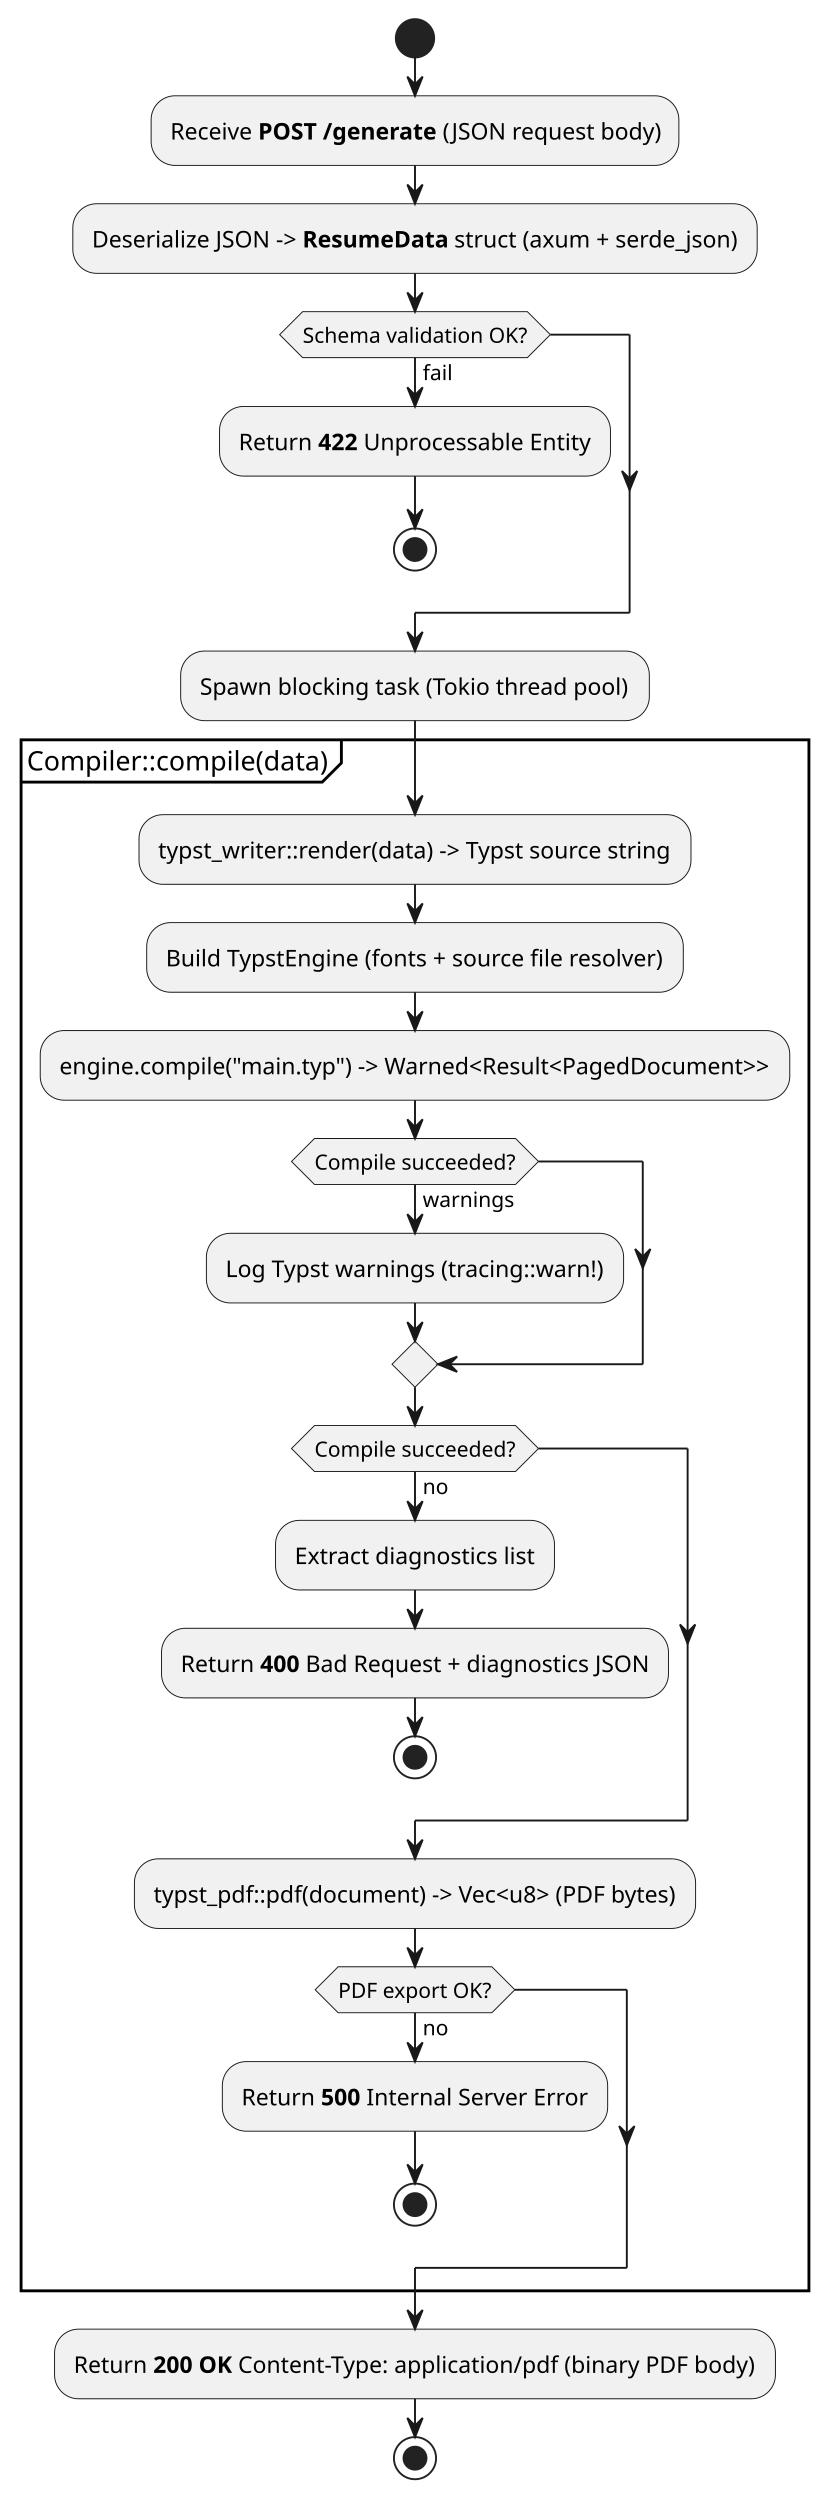
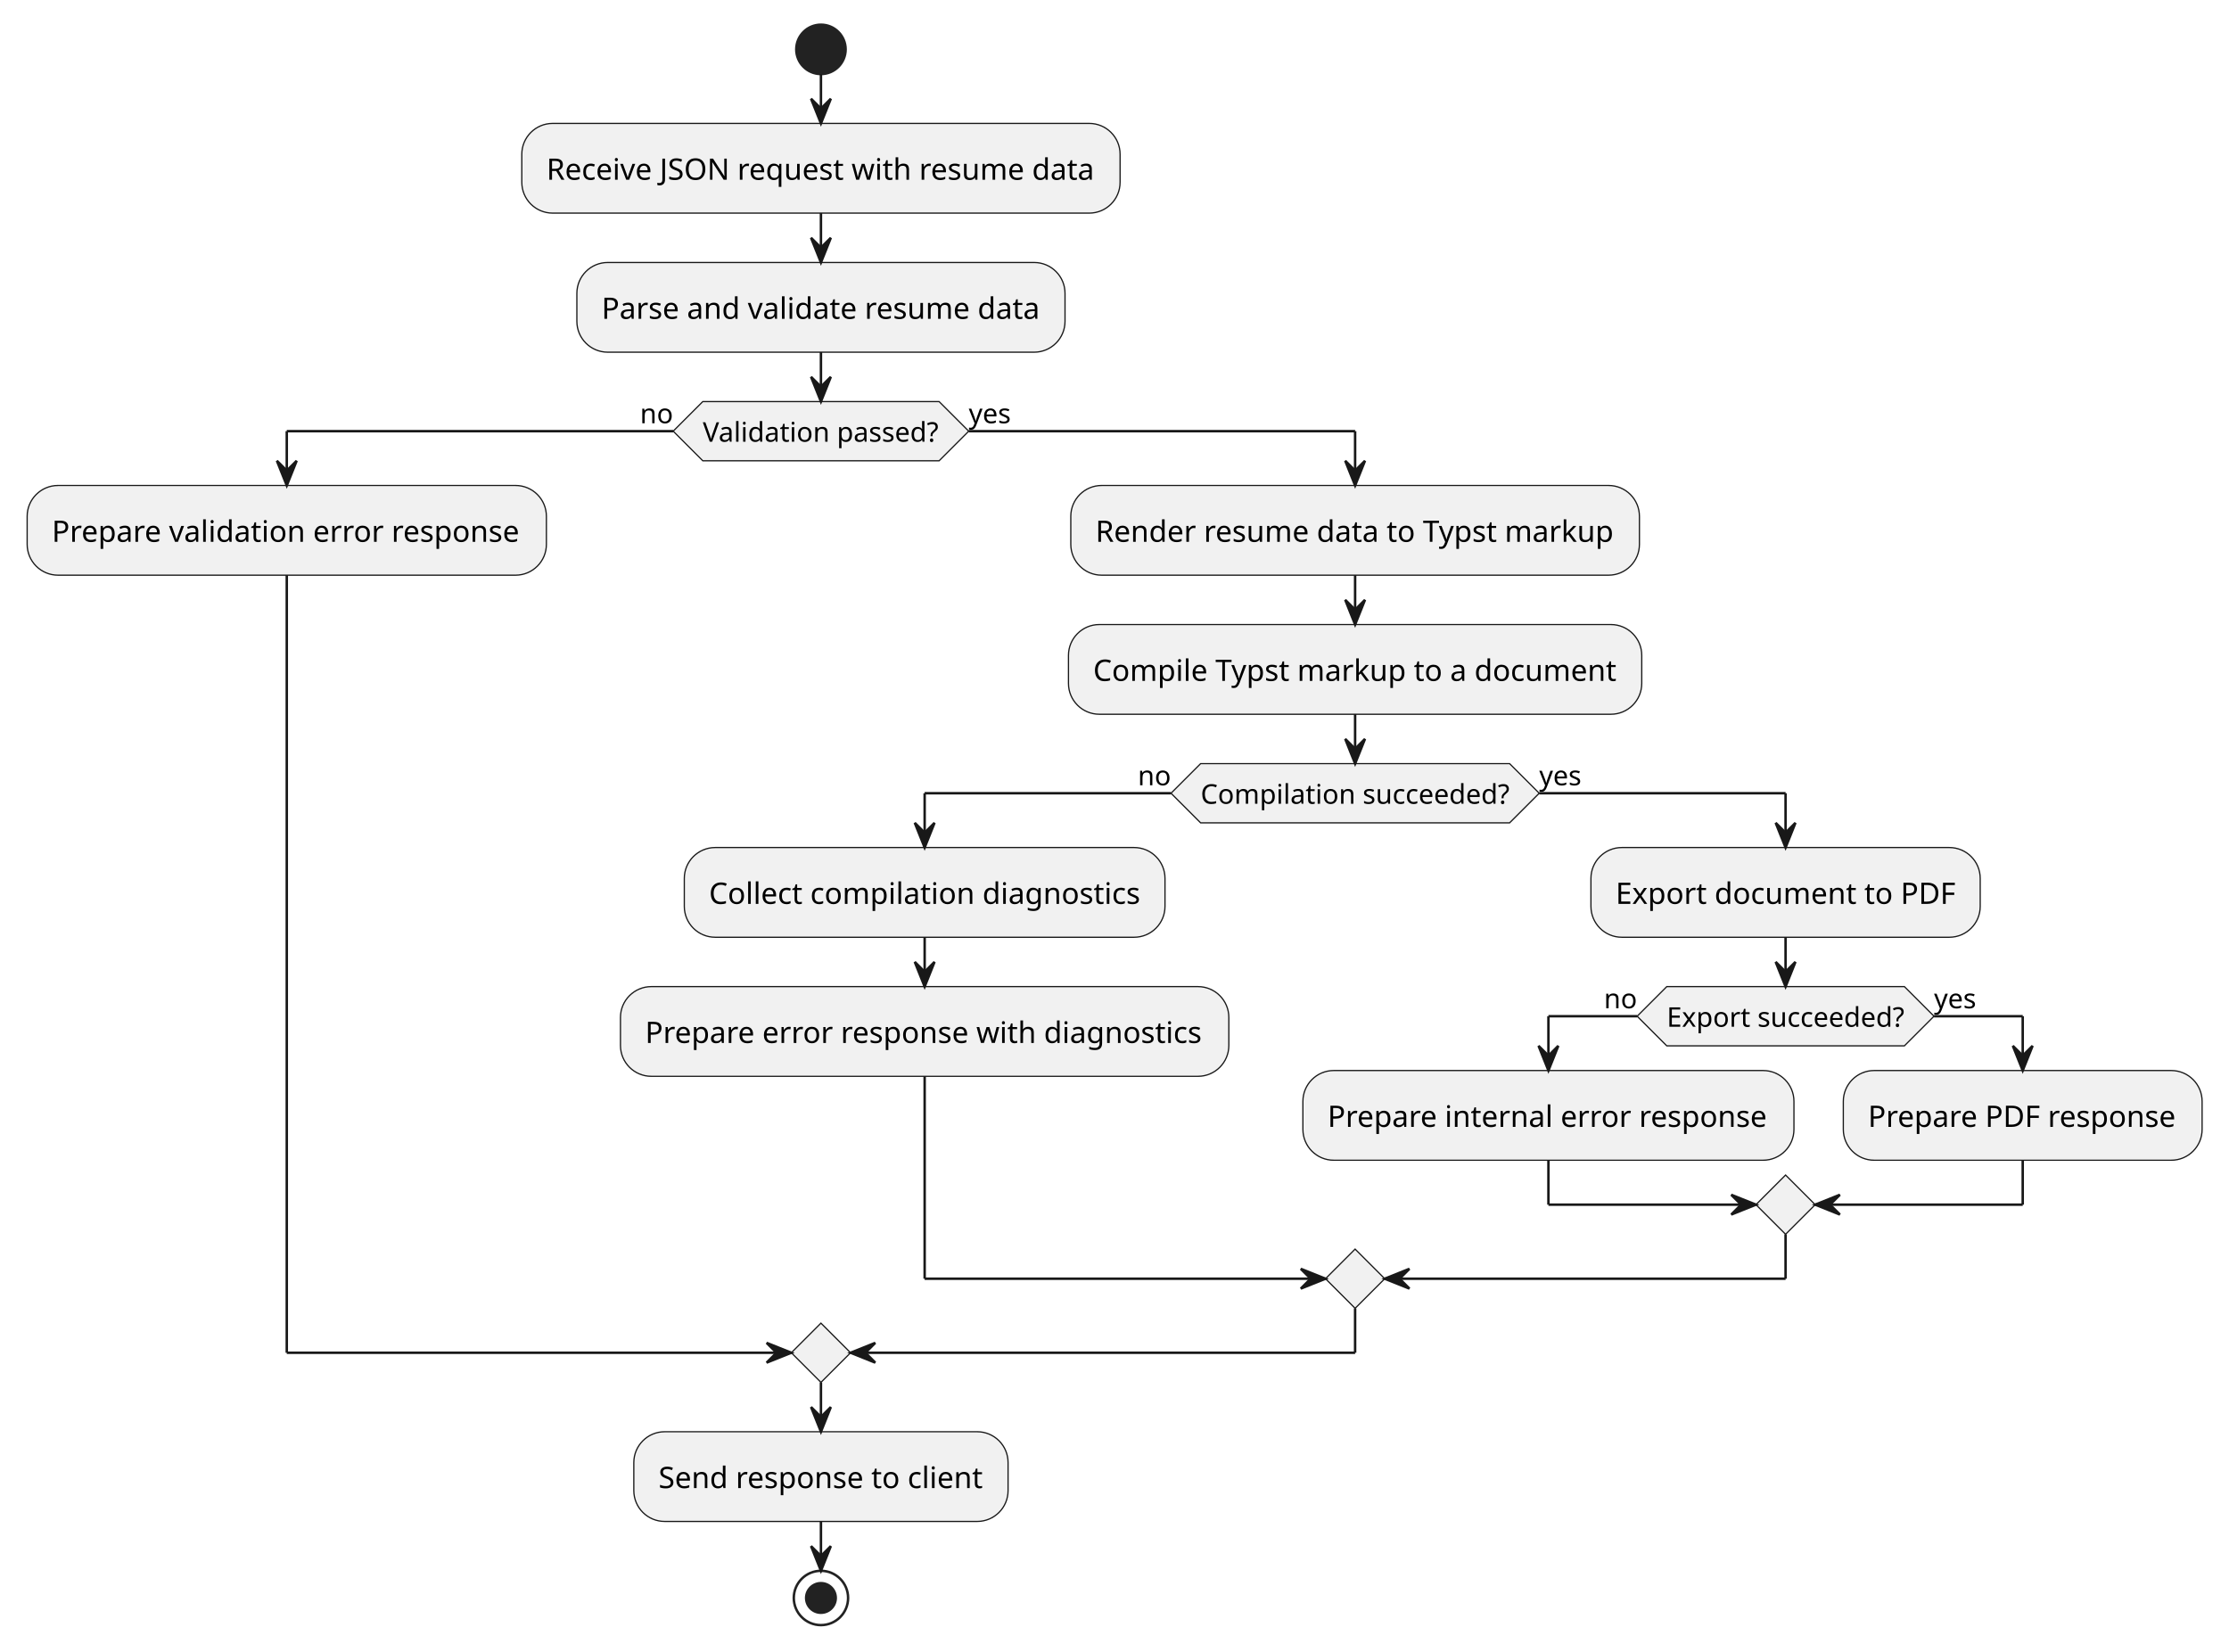
- <svg xmlns="http://www.w3.org/2000/svg" contentStyleType="text/css" data-diagram-type="ACTIVITY" height="1305px" preserveAspectRatio="none" style="width:433px;height:1305px;background:#FFFFFF;" version="1.1" viewBox="0 0 433 1305" width="433px" zoomAndPan="magnify">
+ <svg xmlns="http://www.w3.org/2000/svg" contentStyleType="text/css" data-diagram-type="ACTIVITY" height="669px" preserveAspectRatio="none" style="width:903px;height:669px;background:#FFFFFF;" version="1.1" viewBox="0 0 903 669" width="903px" zoomAndPan="magnify">
  <defs />
  <g>
-     <ellipse cx="216.629" cy="20" fill="#222222" rx="10" ry="10" style="stroke:#222222;stroke-width:1;" />
-     <rect fill="#F1F1F1" height="36.344" rx="12.5" ry="12.5" style="stroke:#181818;stroke-width:0.5;" width="275.482" x="78.888" y="50" />
-     <text fill="#000000" font-family="sans-serif" font-size="12" lengthAdjust="spacing" textLength="42.72" x="88.888" y="72.828">Receive</text>
-     <text fill="#000000" font-family="sans-serif" font-size="12" font-weight="bold" lengthAdjust="spacing" textLength="93.217" x="134.729" y="72.828">POST /generate</text>
-     <text fill="#000000" font-family="sans-serif" font-size="12" lengthAdjust="spacing" textLength="113.305" x="231.065" y="72.828">(JSON request body)</text>
-     <rect fill="#F1F1F1" height="36.344" rx="12.5" ry="12.5" style="stroke:#181818;stroke-width:0.5;" width="357.238" x="38.01" y="106.344" />
-     <text fill="#000000" font-family="sans-serif" font-size="12" lengthAdjust="spacing" textLength="106.753" x="48.01" y="129.172">Deserialize JSON -&gt;</text>
-     <text fill="#000000" font-family="sans-serif" font-size="12" font-weight="bold" lengthAdjust="spacing" textLength="76.093" x="157.883" y="129.172">ResumeData</text>
-     <text fill="#000000" font-family="sans-serif" font-size="12" lengthAdjust="spacing" textLength="148.153" x="237.095" y="129.172">struct (axum + serde_json)</text>
-     <rect fill="#F1F1F1" height="36.344" rx="12.5" ry="12.5" style="stroke:#181818;stroke-width:0.5;" width="204.057" x="114.601" y="212.179" />
-     <text fill="#000000" font-family="sans-serif" font-size="12" lengthAdjust="spacing" textLength="38.352" x="124.601" y="235.007">Return</text>
-     <text fill="#000000" font-family="sans-serif" font-size="12" font-weight="bold" lengthAdjust="spacing" textLength="20.592" x="166.073" y="235.007">422</text>
-     <text fill="#000000" font-family="sans-serif" font-size="12" lengthAdjust="spacing" textLength="118.873" x="189.785" y="235.007">Unprocessable Entity</text>
-     <ellipse cx="216.629" cy="286.851" fill="none" rx="11" ry="11" style="stroke:#222222;stroke-width:1;" />
-     <ellipse cx="216.629" cy="286.851" fill="#222222" rx="6" ry="6" style="stroke:#222222;stroke-width:1;" />
-     <polygon fill="#F1F1F1" points="157.978,162.688,275.281,162.688,287.281,174.688,275.281,186.688,157.978,186.688,145.978,174.688,157.978,162.688" style="stroke:#181818;stroke-width:0.5;" />
-     <text fill="#000000" font-family="sans-serif" font-size="11" lengthAdjust="spacing" textLength="15.631" x="220.629" y="198.447">fail</text>
-     <text fill="#000000" font-family="sans-serif" font-size="11" lengthAdjust="spacing" textLength="117.303" x="157.978" y="178.956">Schema validation OK?</text>
-     <rect fill="#F1F1F1" height="36.344" rx="12.5" ry="12.5" style="stroke:#181818;stroke-width:0.5;" width="244.642" x="94.308" y="339.851" />
-     <text fill="#000000" font-family="sans-serif" font-size="12" lengthAdjust="spacing" textLength="224.642" x="104.308" y="362.679">Spawn blocking task (Tokio thread pool)</text>
-     <rect fill="none" height="809.622" style="stroke:#000000;stroke-width:1.5;" width="411.259" x="11" y="386.195" />
-     <path d="M178.205,386.195 L178.205,398.263 L168.205,408.263 L11,408.263" fill="none" style="stroke:#000000;stroke-width:1.5;" />
-     <text fill="#000000" font-family="sans-serif" font-size="14" lengthAdjust="spacing" textLength="157.205" x="14" y="402.161">Compiler::compile(data)</text>
-     <rect fill="#F1F1F1" height="36.344" rx="12.5" ry="12.5" style="stroke:#181818;stroke-width:0.5;" width="288.13" x="72.564" y="425.263" />
-     <text fill="#000000" font-family="sans-serif" font-size="12" lengthAdjust="spacing" textLength="268.13" x="82.564" y="448.091">typst_writer::render(data) -&gt; Typst source string</text>
-     <rect fill="#F1F1F1" height="36.344" rx="12.5" ry="12.5" style="stroke:#181818;stroke-width:0.5;" width="280.102" x="76.578" y="481.607" />
-     <text fill="#000000" font-family="sans-serif" font-size="12" lengthAdjust="spacing" textLength="260.102" x="86.578" y="504.435">Build TypstEngine (fonts + source file resolver)</text>
-     <rect fill="#F1F1F1" height="36.344" rx="12.5" ry="12.5" style="stroke:#181818;stroke-width:0.5;" width="391.259" x="21" y="537.952" />
-     <text fill="#000000" font-family="sans-serif" font-size="12" lengthAdjust="spacing" textLength="371.259" x="31" y="560.78">engine.compile("main.typ") -&gt; Warned&lt;Result&lt;PagedDocument&gt;&gt;</text>
-     <rect fill="#F1F1F1" height="36.344" rx="12.5" ry="12.5" style="stroke:#181818;stroke-width:0.5;" width="217.785" x="107.737" y="643.787" />
-     <text fill="#000000" font-family="sans-serif" font-size="12" lengthAdjust="spacing" textLength="197.785" x="117.737" y="666.615">Log Typst warnings (tracing::warn!)</text>
-     <polygon fill="#F1F1F1" points="164.16,594.296,269.099,594.296,281.099,606.296,269.099,618.296,164.16,618.296,152.16,606.296,164.16,594.296" style="stroke:#181818;stroke-width:0.5;" />
-     <text fill="#000000" font-family="sans-serif" font-size="11" lengthAdjust="spacing" textLength="47.828" x="220.629" y="630.054">warnings</text>
-     <text fill="#000000" font-family="sans-serif" font-size="11" lengthAdjust="spacing" textLength="104.939" x="164.16" y="610.564">Compile succeeded?</text>
-     <polygon fill="#F1F1F1" points="216.629,700.131,228.629,712.131,216.629,724.131,204.629,712.131,216.629,700.131" style="stroke:#181818;stroke-width:0.5;" />
-     <rect fill="#F1F1F1" height="36.344" rx="12.5" ry="12.5" style="stroke:#181818;stroke-width:0.5;" width="145.593" x="143.833" y="793.622" />
-     <text fill="#000000" font-family="sans-serif" font-size="12" lengthAdjust="spacing" textLength="125.593" x="153.833" y="816.45">Extract diagnostics list</text>
-     <rect fill="#F1F1F1" height="36.344" rx="12.5" ry="12.5" style="stroke:#181818;stroke-width:0.5;" width="264.622" x="84.319" y="849.966" />
-     <text fill="#000000" font-family="sans-serif" font-size="12" lengthAdjust="spacing" textLength="38.352" x="94.319" y="872.794">Return</text>
-     <text fill="#000000" font-family="sans-serif" font-size="12" font-weight="bold" lengthAdjust="spacing" textLength="20.592" x="135.791" y="872.794">400</text>
-     <text fill="#000000" font-family="sans-serif" font-size="12" lengthAdjust="spacing" textLength="179.437" x="159.503" y="872.794">Bad Request + diagnostics JSON</text>
-     <ellipse cx="216.629" cy="917.31" fill="none" rx="11" ry="11" style="stroke:#222222;stroke-width:1;" />
-     <ellipse cx="216.629" cy="917.31" fill="#222222" rx="6" ry="6" style="stroke:#222222;stroke-width:1;" />
-     <polygon fill="#F1F1F1" points="164.16,744.131,269.099,744.131,281.099,756.131,269.099,768.131,164.16,768.131,152.16,756.131,164.16,744.131" style="stroke:#181818;stroke-width:0.5;" />
-     <text fill="#000000" font-family="sans-serif" font-size="11" lengthAdjust="spacing" textLength="13.453" x="220.629" y="779.89">no</text>
-     <text fill="#000000" font-family="sans-serif" font-size="11" lengthAdjust="spacing" textLength="104.939" x="164.16" y="760.399">Compile succeeded?</text>
-     <rect fill="#F1F1F1" height="36.344" rx="12.5" ry="12.5" style="stroke:#181818;stroke-width:0.5;" width="292.942" x="70.158" y="970.31" />
-     <text fill="#000000" font-family="sans-serif" font-size="12" lengthAdjust="spacing" textLength="272.942" x="80.158" y="993.138">typst_pdf::pdf(document) -&gt; Vec&lt;u8&gt; (PDF bytes)</text>
-     <rect fill="#F1F1F1" height="36.344" rx="12.5" ry="12.5" style="stroke:#181818;stroke-width:0.5;" width="201.141" x="116.059" y="1076.145" />
-     <text fill="#000000" font-family="sans-serif" font-size="12" lengthAdjust="spacing" textLength="38.352" x="126.059" y="1098.973">Return</text>
-     <text fill="#000000" font-family="sans-serif" font-size="12" font-weight="bold" lengthAdjust="spacing" textLength="20.592" x="167.531" y="1098.973">500</text>
-     <text fill="#000000" font-family="sans-serif" font-size="12" lengthAdjust="spacing" textLength="115.957" x="191.243" y="1098.973">Internal Server Error</text>
-     <ellipse cx="216.629" cy="1150.817" fill="none" rx="11" ry="11" style="stroke:#222222;stroke-width:1;" />
-     <ellipse cx="216.629" cy="1150.817" fill="#222222" rx="6" ry="6" style="stroke:#222222;stroke-width:1;" />
-     <polygon fill="#F1F1F1" points="176.507,1026.654,256.752,1026.654,268.752,1038.654,256.752,1050.654,176.507,1050.654,164.507,1038.654,176.507,1026.654" style="stroke:#181818;stroke-width:0.5;" />
-     <text fill="#000000" font-family="sans-serif" font-size="11" lengthAdjust="spacing" textLength="13.453" x="220.629" y="1062.413">no</text>
-     <text fill="#000000" font-family="sans-serif" font-size="11" lengthAdjust="spacing" textLength="80.244" x="176.507" y="1042.922">PDF export OK?</text>
-     <rect fill="#F1F1F1" height="36.344" rx="12.5" ry="12.5" style="stroke:#181818;stroke-width:0.5;" width="376.295" x="28.482" y="1215.817" />
-     <text fill="#000000" font-family="sans-serif" font-size="12" lengthAdjust="spacing" textLength="38.352" x="38.482" y="1238.645">Return</text>
-     <text fill="#000000" font-family="sans-serif" font-size="12" font-weight="bold" lengthAdjust="spacing" textLength="41.172" x="79.954" y="1238.645">200 OK</text>
-     <text fill="#000000" font-family="sans-serif" font-size="12" lengthAdjust="spacing" textLength="270.53" x="124.247" y="1238.645">Content-Type: application/pdf (binary PDF body)</text>
-     <ellipse cx="216.629" cy="1283.161" fill="none" rx="11" ry="11" style="stroke:#222222;stroke-width:1;" />
-     <ellipse cx="216.629" cy="1283.161" fill="#222222" rx="6" ry="6" style="stroke:#222222;stroke-width:1;" />
-     <line style="stroke:#181818;stroke-width:1;" x1="216.629" x2="216.629" y1="30" y2="50" />
-     <polygon fill="#181818" points="212.629,40,216.629,50,220.629,40,216.629,44" style="stroke:#181818;stroke-width:1;" />
-     <line style="stroke:#181818;stroke-width:1;" x1="216.629" x2="216.629" y1="86.344" y2="106.344" />
-     <polygon fill="#181818" points="212.629,96.344,216.629,106.344,220.629,96.344,216.629,100.344" style="stroke:#181818;stroke-width:1;" />
-     <line style="stroke:#181818;stroke-width:1;" x1="216.629" x2="216.629" y1="248.523" y2="275.851" />
-     <polygon fill="#181818" points="212.629,265.851,216.629,275.851,220.629,265.851,216.629,269.851" style="stroke:#181818;stroke-width:1;" />
-     <line style="stroke:#181818;stroke-width:1;" x1="216.629" x2="216.629" y1="186.688" y2="212.179" />
-     <polygon fill="#181818" points="212.629,202.179,216.629,212.179,220.629,202.179,216.629,206.179" style="stroke:#181818;stroke-width:1;" />
-     <line style="stroke:#181818;stroke-width:1;" x1="287.281" x2="328.658" y1="174.688" y2="174.688" />
-     <polygon fill="#181818" points="324.658,245.851,328.658,255.851,332.658,245.851,328.658,249.851" style="stroke:#181818;stroke-width:1;" />
-     <line style="stroke:#181818;stroke-width:1;" x1="328.658" x2="328.658" y1="174.688" y2="319.851" />
-     <line style="stroke:#181818;stroke-width:1;" x1="328.658" x2="216.629" y1="319.851" y2="319.851" />
-     <line style="stroke:#181818;stroke-width:1;" x1="216.629" x2="216.629" y1="319.851" y2="339.851" />
-     <polygon fill="#181818" points="212.629,329.851,216.629,339.851,220.629,329.851,216.629,333.851" style="stroke:#181818;stroke-width:1;" />
-     <line style="stroke:#181818;stroke-width:1;" x1="216.629" x2="216.629" y1="142.688" y2="162.688" />
-     <polygon fill="#181818" points="212.629,152.688,216.629,162.688,220.629,152.688,216.629,156.688" style="stroke:#181818;stroke-width:1;" />
-     <line style="stroke:#181818;stroke-width:1;" x1="216.629" x2="216.629" y1="461.607" y2="481.607" />
-     <polygon fill="#181818" points="212.629,471.607,216.629,481.607,220.629,471.607,216.629,475.607" style="stroke:#181818;stroke-width:1;" />
-     <line style="stroke:#181818;stroke-width:1;" x1="216.629" x2="216.629" y1="517.952" y2="537.952" />
-     <polygon fill="#181818" points="212.629,527.952,216.629,537.952,220.629,527.952,216.629,531.952" style="stroke:#181818;stroke-width:1;" />
-     <line style="stroke:#181818;stroke-width:1;" x1="216.629" x2="216.629" y1="618.296" y2="643.787" />
-     <polygon fill="#181818" points="212.629,633.787,216.629,643.787,220.629,633.787,216.629,637.787" style="stroke:#181818;stroke-width:1;" />
-     <line style="stroke:#181818;stroke-width:1;" x1="281.099" x2="335.522" y1="606.296" y2="606.296" />
-     <polygon fill="#181818" points="331.522,651.959,335.522,661.959,339.522,651.959,335.522,655.959" style="stroke:#181818;stroke-width:1;" />
-     <line style="stroke:#181818;stroke-width:1;" x1="335.522" x2="335.522" y1="606.296" y2="712.131" />
-     <line style="stroke:#181818;stroke-width:1;" x1="335.522" x2="228.629" y1="712.131" y2="712.131" />
-     <polygon fill="#181818" points="238.629,708.131,228.629,712.131,238.629,716.131,234.629,712.131" style="stroke:#181818;stroke-width:1;" />
-     <line style="stroke:#181818;stroke-width:1;" x1="216.629" x2="216.629" y1="680.131" y2="700.131" />
-     <polygon fill="#181818" points="212.629,690.131,216.629,700.131,220.629,690.131,216.629,694.131" style="stroke:#181818;stroke-width:1;" />
-     <line style="stroke:#181818;stroke-width:1;" x1="216.629" x2="216.629" y1="574.296" y2="594.296" />
-     <polygon fill="#181818" points="212.629,584.296,216.629,594.296,220.629,584.296,216.629,588.296" style="stroke:#181818;stroke-width:1;" />
-     <line style="stroke:#181818;stroke-width:1;" x1="216.629" x2="216.629" y1="829.966" y2="849.966" />
-     <polygon fill="#181818" points="212.629,839.966,216.629,849.966,220.629,839.966,216.629,843.966" style="stroke:#181818;stroke-width:1;" />
-     <line style="stroke:#181818;stroke-width:1;" x1="216.629" x2="216.629" y1="886.31" y2="906.31" />
-     <polygon fill="#181818" points="212.629,896.31,216.629,906.31,220.629,896.31,216.629,900.31" style="stroke:#181818;stroke-width:1;" />
-     <line style="stroke:#181818;stroke-width:1;" x1="216.629" x2="216.629" y1="768.131" y2="793.622" />
-     <polygon fill="#181818" points="212.629,783.622,216.629,793.622,220.629,783.622,216.629,787.622" style="stroke:#181818;stroke-width:1;" />
-     <line style="stroke:#181818;stroke-width:1;" x1="281.099" x2="358.94" y1="756.131" y2="756.131" />
-     <polygon fill="#181818" points="354.94,847.966,358.94,857.966,362.94,847.966,358.94,851.966" style="stroke:#181818;stroke-width:1;" />
-     <line style="stroke:#181818;stroke-width:1;" x1="358.94" x2="358.94" y1="756.131" y2="950.31" />
-     <line style="stroke:#181818;stroke-width:1;" x1="358.94" x2="216.629" y1="950.31" y2="950.31" />
-     <line style="stroke:#181818;stroke-width:1;" x1="216.629" x2="216.629" y1="950.31" y2="970.31" />
-     <polygon fill="#181818" points="212.629,960.31,216.629,970.31,220.629,960.31,216.629,964.31" style="stroke:#181818;stroke-width:1;" />
-     <line style="stroke:#181818;stroke-width:1;" x1="216.629" x2="216.629" y1="724.131" y2="744.131" />
-     <polygon fill="#181818" points="212.629,734.131,216.629,744.131,220.629,734.131,216.629,738.131" style="stroke:#181818;stroke-width:1;" />
-     <line style="stroke:#181818;stroke-width:1;" x1="216.629" x2="216.629" y1="1112.489" y2="1139.817" />
-     <polygon fill="#181818" points="212.629,1129.817,216.629,1139.817,220.629,1129.817,216.629,1133.817" style="stroke:#181818;stroke-width:1;" />
-     <line style="stroke:#181818;stroke-width:1;" x1="216.629" x2="216.629" y1="1050.654" y2="1076.145" />
-     <polygon fill="#181818" points="212.629,1066.145,216.629,1076.145,220.629,1066.145,216.629,1070.145" style="stroke:#181818;stroke-width:1;" />
-     <line style="stroke:#181818;stroke-width:1;" x1="268.752" x2="327.2" y1="1038.654" y2="1038.654" />
-     <polygon fill="#181818" points="323.2,1109.817,327.2,1119.817,331.2,1109.817,327.2,1113.817" style="stroke:#181818;stroke-width:1;" />
-     <line style="stroke:#181818;stroke-width:1;" x1="327.2" x2="327.2" y1="1038.654" y2="1183.817" />
-     <line style="stroke:#181818;stroke-width:1;" x1="327.2" x2="216.629" y1="1183.817" y2="1183.817" />
-     <line style="stroke:#181818;stroke-width:1;" x1="216.629" x2="216.629" y1="1183.817" y2="1215.817" />
-     <polygon fill="#181818" points="212.629,1205.817,216.629,1215.817,220.629,1205.817,216.629,1209.817" style="stroke:#181818;stroke-width:1;" />
-     <line style="stroke:#181818;stroke-width:1;" x1="216.629" x2="216.629" y1="1006.654" y2="1026.654" />
-     <polygon fill="#181818" points="212.629,1016.654,216.629,1026.654,220.629,1016.654,216.629,1020.654" style="stroke:#181818;stroke-width:1;" />
-     <line style="stroke:#181818;stroke-width:1;" x1="216.629" x2="216.629" y1="376.195" y2="425.263" />
-     <polygon fill="#181818" points="212.629,415.263,216.629,425.263,220.629,415.263,216.629,419.263" style="stroke:#181818;stroke-width:1;" />
-     <line style="stroke:#181818;stroke-width:1;" x1="216.629" x2="216.629" y1="1252.161" y2="1272.161" />
-     <polygon fill="#181818" points="212.629,1262.161,216.629,1272.161,220.629,1262.161,216.629,1266.161" style="stroke:#181818;stroke-width:1;" />
+     <ellipse cx="332.577" cy="20" fill="#222222" rx="10" ry="10" style="stroke:#222222;stroke-width:1;" />
+     <rect fill="#F1F1F1" height="36.344" rx="12.5" ry="12.5" style="stroke:#181818;stroke-width:0.5;" width="242.374" x="211.39" y="50" />
+     <text fill="#000000" font-family="sans-serif" font-size="12" lengthAdjust="spacing" textLength="222.374" x="221.39" y="72.828">Receive JSON request with resume data</text>
+     <rect fill="#F1F1F1" height="36.344" rx="12.5" ry="12.5" style="stroke:#181818;stroke-width:0.5;" width="197.757" x="233.699" y="106.344" />
+     <text fill="#000000" font-family="sans-serif" font-size="12" lengthAdjust="spacing" textLength="177.757" x="243.699" y="129.172">Parse and validate resume data</text>
+     <polygon fill="#F1F1F1" points="284.717,162.688,380.438,162.688,392.438,174.688,380.438,186.688,284.717,186.688,272.717,174.688,284.717,162.688" style="stroke:#181818;stroke-width:0.5;" />
+     <text fill="#000000" font-family="sans-serif" font-size="11" lengthAdjust="spacing" textLength="95.721" x="284.717" y="178.956">Validation passed?</text>
+     <text fill="#000000" font-family="sans-serif" font-size="11" lengthAdjust="spacing" textLength="13.453" x="259.264" y="171.465">no</text>
+     <text fill="#000000" font-family="sans-serif" font-size="11" lengthAdjust="spacing" textLength="17.083" x="392.438" y="171.465">yes</text>
+     <rect fill="#F1F1F1" height="36.344" rx="12.5" ry="12.5" style="stroke:#181818;stroke-width:0.5;" width="210.357" x="11" y="196.688" />
+     <text fill="#000000" font-family="sans-serif" font-size="12" lengthAdjust="spacing" textLength="190.357" x="21" y="219.516">Prepare validation error response</text>
+     <rect fill="#F1F1F1" height="36.344" rx="12.5" ry="12.5" style="stroke:#181818;stroke-width:0.5;" width="230.362" x="433.795" y="196.688" />
+     <text fill="#000000" font-family="sans-serif" font-size="12" lengthAdjust="spacing" textLength="210.362" x="443.795" y="219.516">Render resume data to Typst markup</text>
+     <rect fill="#F1F1F1" height="36.344" rx="12.5" ry="12.5" style="stroke:#181818;stroke-width:0.5;" width="232.245" x="432.853" y="253.032" />
+     <text fill="#000000" font-family="sans-serif" font-size="12" lengthAdjust="spacing" textLength="212.245" x="442.853" y="275.86">Compile Typst markup to a document</text>
+     <polygon fill="#F1F1F1" points="486.392,309.377,611.56,309.377,623.56,321.377,611.56,333.377,486.392,333.377,474.392,321.377,486.392,309.377" style="stroke:#181818;stroke-width:0.5;" />
+     <text fill="#000000" font-family="sans-serif" font-size="11" lengthAdjust="spacing" textLength="125.168" x="486.392" y="325.644">Compilation succeeded?</text>
+     <text fill="#000000" font-family="sans-serif" font-size="11" lengthAdjust="spacing" textLength="13.453" x="460.939" y="318.154">no</text>
+     <text fill="#000000" font-family="sans-serif" font-size="11" lengthAdjust="spacing" textLength="17.083" x="623.56" y="318.154">yes</text>
+     <rect fill="#F1F1F1" height="36.344" rx="12.5" ry="12.5" style="stroke:#181818;stroke-width:0.5;" width="194.733" x="277.224" y="343.377" />
+     <text fill="#000000" font-family="sans-serif" font-size="12" lengthAdjust="spacing" textLength="174.733" x="287.224" y="366.204">Collect compilation diagnostics</text>
+     <rect fill="#F1F1F1" height="36.344" rx="12.5" ry="12.5" style="stroke:#181818;stroke-width:0.5;" width="246.466" x="251.357" y="399.721" />
+     <text fill="#000000" font-family="sans-serif" font-size="12" lengthAdjust="spacing" textLength="226.466" x="261.357" y="422.549">Prepare error response with diagnostics</text>
+     <rect fill="#F1F1F1" height="36.344" rx="12.5" ry="12.5" style="stroke:#181818;stroke-width:0.5;" width="157.701" x="644.511" y="343.377" />
+     <text fill="#000000" font-family="sans-serif" font-size="12" lengthAdjust="spacing" textLength="137.701" x="654.511" y="366.204">Export document to PDF</text>
+     <polygon fill="#F1F1F1" points="675.226,399.721,771.497,399.721,783.497,411.721,771.497,423.721,675.226,423.721,663.226,411.721,675.226,399.721" style="stroke:#181818;stroke-width:0.5;" />
+     <text fill="#000000" font-family="sans-serif" font-size="11" lengthAdjust="spacing" textLength="96.271" x="675.226" y="415.988">Export succeeded?</text>
+     <text fill="#000000" font-family="sans-serif" font-size="11" lengthAdjust="spacing" textLength="13.453" x="649.773" y="408.498">no</text>
+     <text fill="#000000" font-family="sans-serif" font-size="11" lengthAdjust="spacing" textLength="17.083" x="783.497" y="408.498">yes</text>
+     <rect fill="#F1F1F1" height="36.344" rx="12.5" ry="12.5" style="stroke:#181818;stroke-width:0.5;" width="198.933" x="527.823" y="433.721" />
+     <text fill="#000000" font-family="sans-serif" font-size="12" lengthAdjust="spacing" textLength="178.933" x="537.823" y="456.549">Prepare internal error response</text>
+     <rect fill="#F1F1F1" height="36.344" rx="12.5" ry="12.5" style="stroke:#181818;stroke-width:0.5;" width="145.353" x="746.756" y="433.721" />
+     <text fill="#000000" font-family="sans-serif" font-size="12" lengthAdjust="spacing" textLength="125.353" x="756.756" y="456.549">Prepare PDF response</text>
+     <polygon fill="#F1F1F1" points="723.361,476.065,735.361,488.065,723.361,500.065,711.361,488.065,723.361,476.065" style="stroke:#181818;stroke-width:0.5;" />
+     <polygon fill="#F1F1F1" points="548.976,506.065,560.976,518.065,548.976,530.065,536.976,518.065,548.976,506.065" style="stroke:#181818;stroke-width:0.5;" />
+     <polygon fill="#F1F1F1" points="332.577,536.065,344.577,548.065,332.577,560.065,320.577,548.065,332.577,536.065" style="stroke:#181818;stroke-width:0.5;" />
+     <rect fill="#F1F1F1" height="36.344" rx="12.5" ry="12.5" style="stroke:#181818;stroke-width:0.5;" width="151.617" x="256.769" y="580.065" />
+     <text fill="#000000" font-family="sans-serif" font-size="12" lengthAdjust="spacing" textLength="131.617" x="266.769" y="602.893">Send response to client</text>
+     <ellipse cx="332.577" cy="647.409" fill="none" rx="11" ry="11" style="stroke:#222222;stroke-width:1;" />
+     <ellipse cx="332.577" cy="647.409" fill="#222222" rx="6" ry="6" style="stroke:#222222;stroke-width:1;" />
+     <line style="stroke:#181818;stroke-width:1;" x1="332.577" x2="332.577" y1="30" y2="50" />
+     <polygon fill="#181818" points="328.577,40,332.577,50,336.577,40,332.577,44" style="stroke:#181818;stroke-width:1;" />
+     <line style="stroke:#181818;stroke-width:1;" x1="332.577" x2="332.577" y1="86.344" y2="106.344" />
+     <polygon fill="#181818" points="328.577,96.344,332.577,106.344,336.577,96.344,332.577,100.344" style="stroke:#181818;stroke-width:1;" />
+     <line style="stroke:#181818;stroke-width:1;" x1="548.976" x2="548.976" y1="233.032" y2="253.032" />
+     <polygon fill="#181818" points="544.976,243.032,548.976,253.032,552.976,243.032,548.976,247.032" style="stroke:#181818;stroke-width:1;" />
+     <line style="stroke:#181818;stroke-width:1;" x1="374.59" x2="374.59" y1="379.721" y2="399.721" />
+     <polygon fill="#181818" points="370.59,389.721,374.59,399.721,378.59,389.721,374.59,393.721" style="stroke:#181818;stroke-width:1;" />
+     <line style="stroke:#181818;stroke-width:1;" x1="663.226" x2="627.29" y1="411.721" y2="411.721" />
+     <line style="stroke:#181818;stroke-width:1;" x1="627.29" x2="627.29" y1="411.721" y2="433.721" />
+     <polygon fill="#181818" points="623.29,423.721,627.29,433.721,631.29,423.721,627.29,427.721" style="stroke:#181818;stroke-width:1;" />
+     <line style="stroke:#181818;stroke-width:1;" x1="783.497" x2="819.433" y1="411.721" y2="411.721" />
+     <line style="stroke:#181818;stroke-width:1;" x1="819.433" x2="819.433" y1="411.721" y2="433.721" />
+     <polygon fill="#181818" points="815.433,423.721,819.433,433.721,823.433,423.721,819.433,427.721" style="stroke:#181818;stroke-width:1;" />
+     <line style="stroke:#181818;stroke-width:1;" x1="627.29" x2="627.29" y1="470.065" y2="488.065" />
+     <line style="stroke:#181818;stroke-width:1;" x1="627.29" x2="711.361" y1="488.065" y2="488.065" />
+     <polygon fill="#181818" points="701.361,484.065,711.361,488.065,701.361,492.065,705.361,488.065" style="stroke:#181818;stroke-width:1;" />
+     <line style="stroke:#181818;stroke-width:1;" x1="819.433" x2="819.433" y1="470.065" y2="488.065" />
+     <line style="stroke:#181818;stroke-width:1;" x1="819.433" x2="735.361" y1="488.065" y2="488.065" />
+     <polygon fill="#181818" points="745.361,484.065,735.361,488.065,745.361,492.065,741.361,488.065" style="stroke:#181818;stroke-width:1;" />
+     <line style="stroke:#181818;stroke-width:1;" x1="723.361" x2="723.361" y1="379.721" y2="399.721" />
+     <polygon fill="#181818" points="719.361,389.721,723.361,399.721,727.361,389.721,723.361,393.721" style="stroke:#181818;stroke-width:1;" />
+     <line style="stroke:#181818;stroke-width:1;" x1="474.392" x2="374.59" y1="321.377" y2="321.377" />
+     <line style="stroke:#181818;stroke-width:1;" x1="374.59" x2="374.59" y1="321.377" y2="343.377" />
+     <polygon fill="#181818" points="370.59,333.377,374.59,343.377,378.59,333.377,374.59,337.377" style="stroke:#181818;stroke-width:1;" />
+     <line style="stroke:#181818;stroke-width:1;" x1="623.56" x2="723.361" y1="321.377" y2="321.377" />
+     <line style="stroke:#181818;stroke-width:1;" x1="723.361" x2="723.361" y1="321.377" y2="343.377" />
+     <polygon fill="#181818" points="719.361,333.377,723.361,343.377,727.361,333.377,723.361,337.377" style="stroke:#181818;stroke-width:1;" />
+     <line style="stroke:#181818;stroke-width:1;" x1="374.59" x2="374.59" y1="436.065" y2="518.065" />
+     <line style="stroke:#181818;stroke-width:1;" x1="374.59" x2="536.976" y1="518.065" y2="518.065" />
+     <polygon fill="#181818" points="526.976,514.065,536.976,518.065,526.976,522.065,530.976,518.065" style="stroke:#181818;stroke-width:1;" />
+     <line style="stroke:#181818;stroke-width:1;" x1="723.361" x2="723.361" y1="500.065" y2="518.065" />
+     <line style="stroke:#181818;stroke-width:1;" x1="723.361" x2="560.976" y1="518.065" y2="518.065" />
+     <polygon fill="#181818" points="570.976,514.065,560.976,518.065,570.976,522.065,566.976,518.065" style="stroke:#181818;stroke-width:1;" />
+     <line style="stroke:#181818;stroke-width:1;" x1="548.976" x2="548.976" y1="289.377" y2="309.377" />
+     <polygon fill="#181818" points="544.976,299.377,548.976,309.377,552.976,299.377,548.976,303.377" style="stroke:#181818;stroke-width:1;" />
+     <line style="stroke:#181818;stroke-width:1;" x1="272.717" x2="116.179" y1="174.688" y2="174.688" />
+     <line style="stroke:#181818;stroke-width:1;" x1="116.179" x2="116.179" y1="174.688" y2="196.688" />
+     <polygon fill="#181818" points="112.179,186.688,116.179,196.688,120.179,186.688,116.179,190.688" style="stroke:#181818;stroke-width:1;" />
+     <line style="stroke:#181818;stroke-width:1;" x1="392.438" x2="548.976" y1="174.688" y2="174.688" />
+     <line style="stroke:#181818;stroke-width:1;" x1="548.976" x2="548.976" y1="174.688" y2="196.688" />
+     <polygon fill="#181818" points="544.976,186.688,548.976,196.688,552.976,186.688,548.976,190.688" style="stroke:#181818;stroke-width:1;" />
+     <line style="stroke:#181818;stroke-width:1;" x1="116.179" x2="116.179" y1="233.032" y2="548.065" />
+     <line style="stroke:#181818;stroke-width:1;" x1="116.179" x2="320.577" y1="548.065" y2="548.065" />
+     <polygon fill="#181818" points="310.577,544.065,320.577,548.065,310.577,552.065,314.577,548.065" style="stroke:#181818;stroke-width:1;" />
+     <line style="stroke:#181818;stroke-width:1;" x1="548.976" x2="548.976" y1="530.065" y2="548.065" />
+     <line style="stroke:#181818;stroke-width:1;" x1="548.976" x2="344.577" y1="548.065" y2="548.065" />
+     <polygon fill="#181818" points="354.577,544.065,344.577,548.065,354.577,552.065,350.577,548.065" style="stroke:#181818;stroke-width:1;" />
+     <line style="stroke:#181818;stroke-width:1;" x1="332.577" x2="332.577" y1="142.688" y2="162.688" />
+     <polygon fill="#181818" points="328.577,152.688,332.577,162.688,336.577,152.688,332.577,156.688" style="stroke:#181818;stroke-width:1;" />
+     <line style="stroke:#181818;stroke-width:1;" x1="332.577" x2="332.577" y1="560.065" y2="580.065" />
+     <polygon fill="#181818" points="328.577,570.065,332.577,580.065,336.577,570.065,332.577,574.065" style="stroke:#181818;stroke-width:1;" />
+     <line style="stroke:#181818;stroke-width:1;" x1="332.577" x2="332.577" y1="616.409" y2="636.409" />
+     <polygon fill="#181818" points="328.577,626.409,332.577,636.409,336.577,626.409,332.577,630.409" style="stroke:#181818;stroke-width:1;" />
  </g>
</svg>
